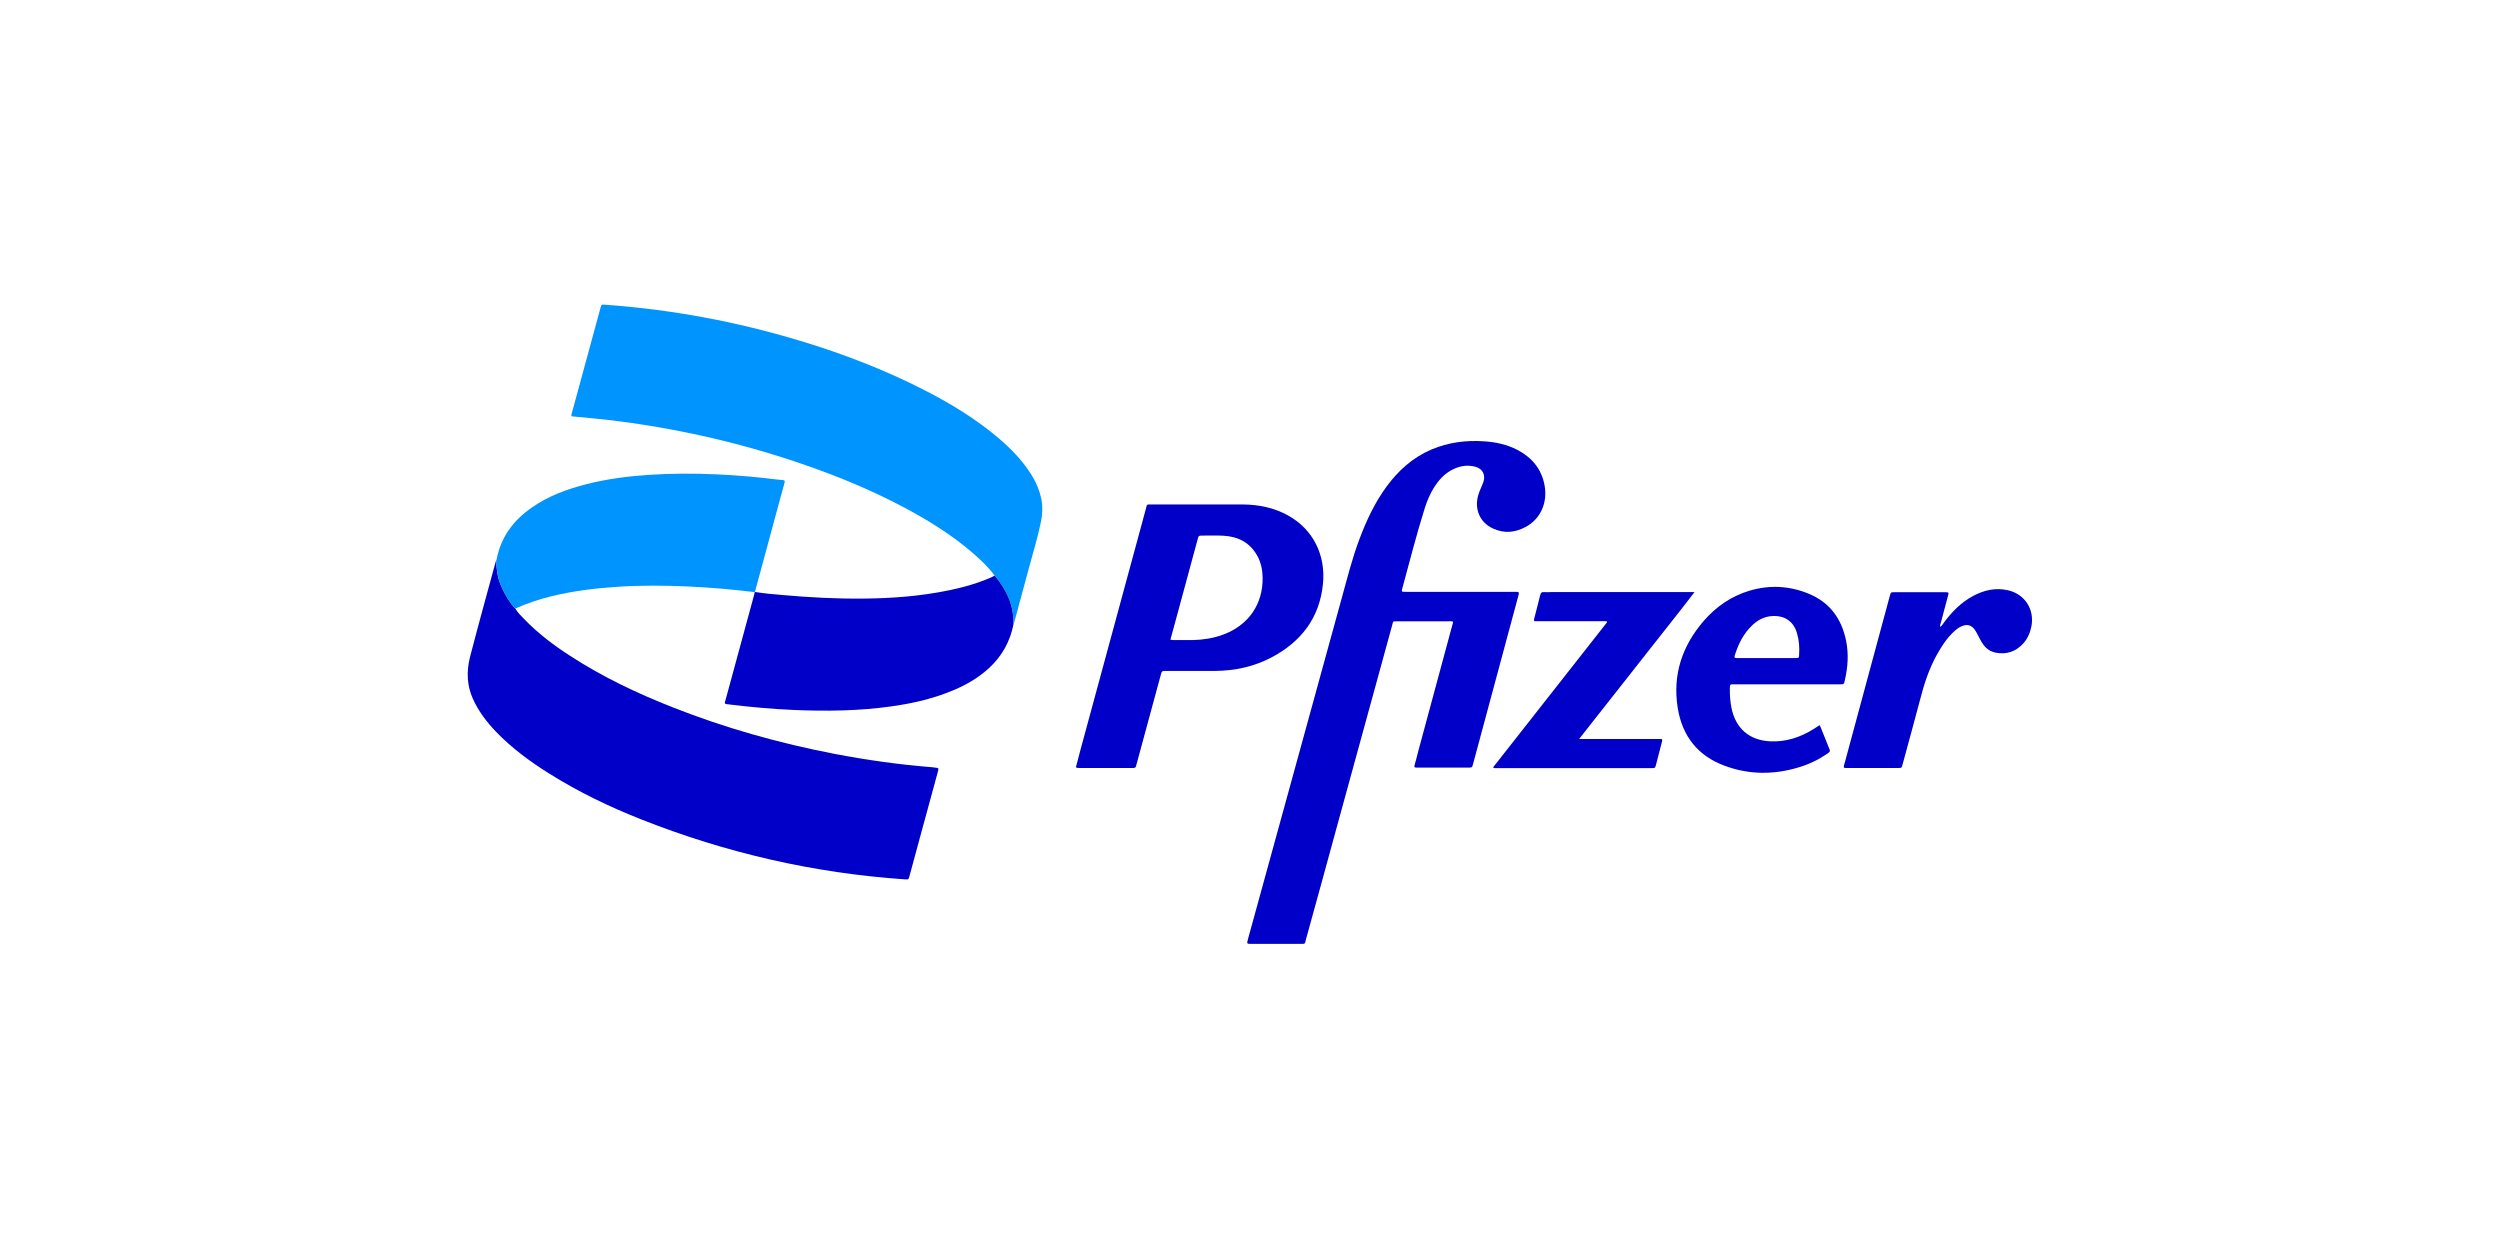
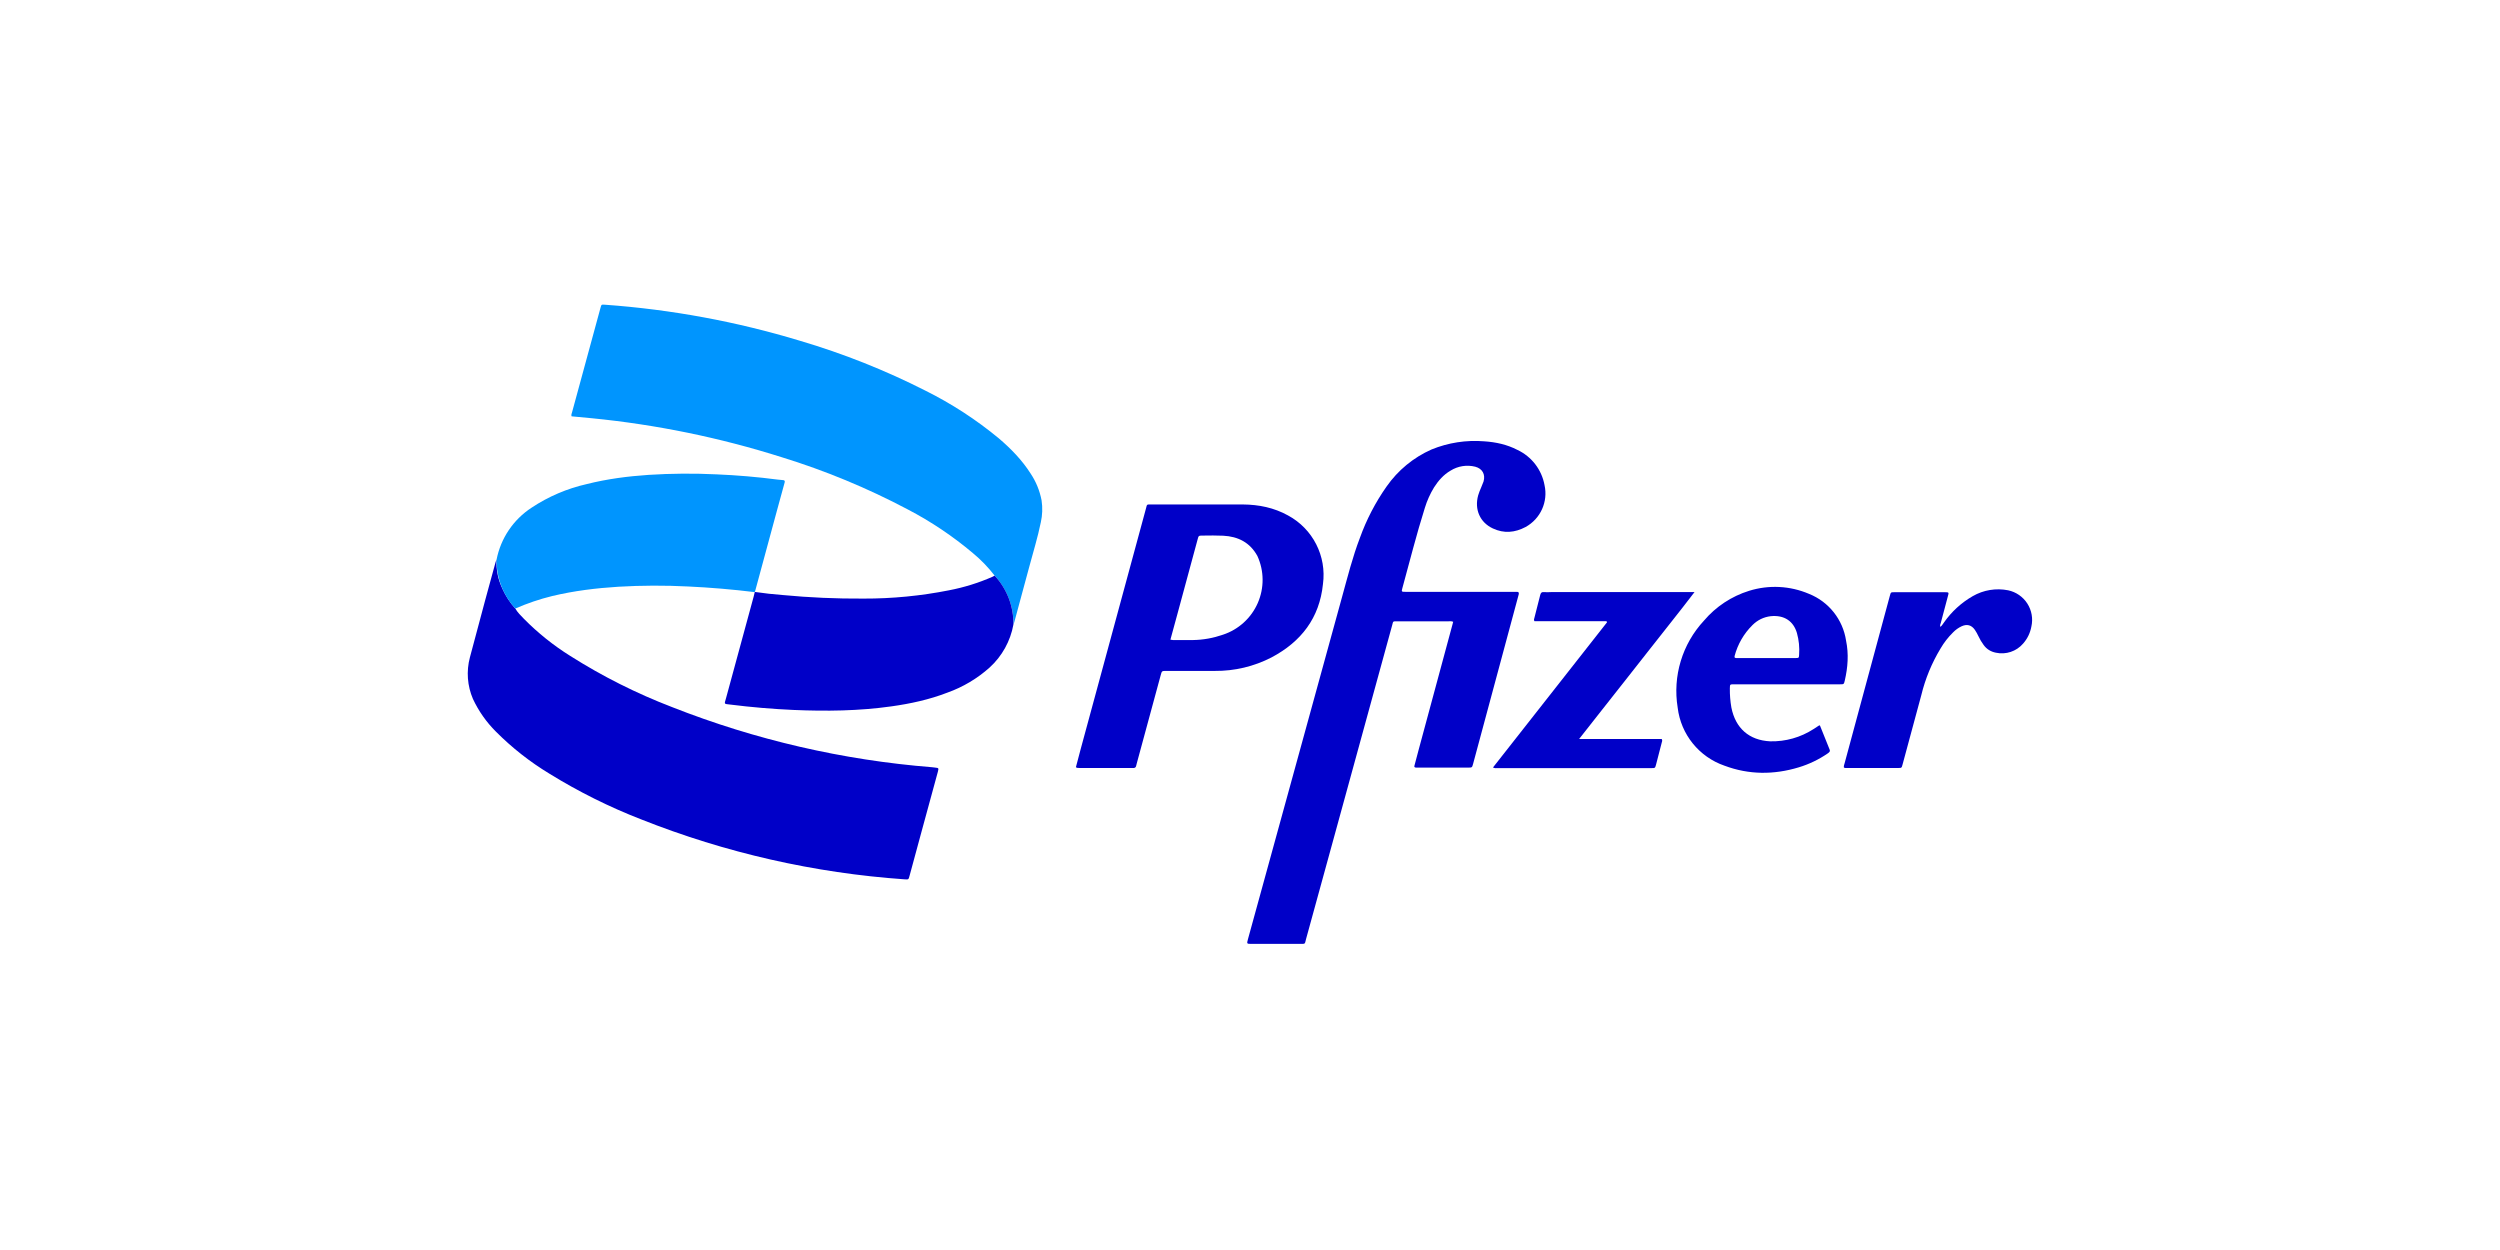
- <svg xmlns="http://www.w3.org/2000/svg" width="196" height="98" viewBox="0 0 196 98" fill="none">
-   <path d="M40.4 47.71C40.58 48.02 40.83 48.26 41.08 48.52C42.16 49.64 43.39 50.58 44.7 51.42C47.22 53.06 49.92 54.34 52.7 55.44C56.83 57.07 61.09 58.27 65.46 59.11C67.98 59.59 70.52 59.95 73.07 60.15C73.16 60.16 73.24 60.17 73.32 60.18C73.6 60.21 73.6 60.22 73.53 60.5C73.1 62.08 72.67 63.65 72.24 65.23C71.93 66.37 71.62 67.52 71.31 68.66C71.23 68.96 71.23 68.96 70.93 68.94C63.8 68.45 56.92 66.87 50.27 64.24C47.77 63.25 45.36 62.09 43.08 60.66C41.56 59.71 40.13 58.66 38.88 57.36C38.15 56.6 37.52 55.77 37.08 54.8C36.6 53.74 36.57 52.66 36.84 51.54C37.22 50.04 37.64 48.55 38.04 47.05C38.31 46.05 38.58 45.05 38.86 44.05C38.88 43.99 38.91 43.93 38.93 43.87C38.89 44.67 39.04 45.44 39.39 46.16C39.67 46.73 39.97 47.26 40.4 47.71Z" fill="#0000C8" />
-   <path d="M77.98 45.13C77.49 44.46 76.89 43.9 76.27 43.36C74.71 42.01 72.98 40.92 71.17 39.94C68.01 38.23 64.69 36.93 61.27 35.84C58.41 34.93 55.5 34.21 52.55 33.66C50.51 33.28 48.46 32.98 46.4 32.79C45.87 32.74 45.34 32.69 44.81 32.64C44.77 32.52 44.82 32.42 44.85 32.32C45.59 29.59 46.33 26.86 47.08 24.13C47.15 23.87 47.15 23.87 47.43 23.89C52.64 24.26 57.74 25.21 62.73 26.72C66.12 27.74 69.41 29.01 72.56 30.63C74.6 31.68 76.55 32.87 78.3 34.36C79.25 35.17 80.11 36.05 80.79 37.11C81.21 37.76 81.52 38.46 81.66 39.23C81.76 39.81 81.72 40.38 81.6 40.95C81.36 42.13 81 43.29 80.69 44.45C80.3 45.89 79.91 47.33 79.52 48.78C79.5 48.84 79.48 48.9 79.46 48.96C79.51 47.48 78.91 46.24 77.98 45.13Z" fill="#0095FE" />
-   <path d="M113.93 48.75C113.8 48.69 113.69 48.71 113.58 48.71C112.24 48.71 110.91 48.71 109.57 48.71C109.16 48.71 109.24 48.7 109.14 49.04C107.64 54.52 106.13 60 104.63 65.48C103.89 68.19 103.15 70.9 102.4 73.6C102.28 74.03 102.38 74 101.9 74C100.64 74 99.38 74 98.12 74C97.74 74 97.74 74 97.84 73.63C98.95 69.59 100.06 65.56 101.17 61.52C102.52 56.61 103.87 51.7 105.22 46.79C105.65 45.24 106.04 43.67 106.62 42.16C107.16 40.74 107.81 39.37 108.71 38.14C109.64 36.88 110.77 35.86 112.23 35.24C113.56 34.68 114.94 34.5 116.37 34.6C117.27 34.66 118.15 34.85 118.96 35.27C120.09 35.86 120.85 36.75 121.09 38.03C121.35 39.41 120.78 40.69 119.6 41.32C118.77 41.76 117.91 41.84 117.04 41.43C116.03 40.96 115.58 39.94 115.89 38.83C115.95 38.61 116.04 38.41 116.13 38.2C116.19 38.05 116.26 37.91 116.31 37.75C116.47 37.19 116.22 36.74 115.66 36.59C114.97 36.41 114.33 36.55 113.72 36.9C113.17 37.22 112.77 37.68 112.43 38.21C112.12 38.71 111.89 39.25 111.71 39.81C111.05 41.9 110.52 44.02 109.94 46.13C109.87 46.39 109.88 46.4 110.18 46.4C112.14 46.4 114.09 46.4 116.05 46.4C116.94 46.4 117.82 46.4 118.71 46.4C118.78 46.4 118.86 46.4 118.93 46.4C119.07 46.4 119.09 46.47 119.07 46.59C119.06 46.64 119.04 46.69 119.03 46.74C117.85 51.12 116.67 55.5 115.49 59.89C115.41 60.18 115.41 60.18 115.1 60.18C113.8 60.18 112.49 60.18 111.19 60.18C111.14 60.18 111.08 60.18 111.03 60.18C110.9 60.18 110.86 60.12 110.9 60C111.01 59.6 111.12 59.2 111.22 58.79C112.1 55.54 112.97 52.29 113.85 49.05C113.88 48.97 113.9 48.87 113.93 48.75Z" fill="#0000C8" />
-   <path d="M84.35 60.15C84.48 59.67 84.6 59.19 84.73 58.71C86.35 52.75 87.96 46.8 89.58 40.84C89.67 40.52 89.75 40.2 89.84 39.88C89.94 39.52 89.87 39.55 90.29 39.55C91.64 39.55 92.98 39.55 94.33 39.55C95.37 39.55 96.4 39.55 97.44 39.55C98.69 39.56 99.88 39.8 100.98 40.41C102.99 41.53 103.94 43.55 103.72 45.79C103.45 48.45 102.01 50.31 99.69 51.54C98.3 52.27 96.81 52.59 95.24 52.6C93.97 52.61 92.7 52.6 91.43 52.6C91.09 52.6 91.09 52.6 91 52.93C90.37 55.24 89.75 57.55 89.12 59.86C89.11 59.9 89.09 59.94 89.09 59.98C89.07 60.17 88.96 60.23 88.78 60.21C88.76 60.21 88.74 60.21 88.72 60.21C87.36 60.21 86.01 60.21 84.65 60.21C84.55 60.2 84.45 60.23 84.35 60.15ZM91.76 50.15C91.85 50.16 91.9 50.18 91.96 50.18C92.48 50.18 93.01 50.19 93.53 50.18C94.33 50.16 95.12 50.04 95.88 49.76C97.87 49.03 99.02 47.38 98.99 45.29C98.98 44.69 98.87 44.12 98.58 43.59C98 42.53 97.07 42.06 95.9 42C95.37 41.97 94.83 41.99 94.3 41.99C93.97 41.99 93.97 41.99 93.89 42.3C93.36 44.26 92.83 46.22 92.3 48.17C92.12 48.81 91.95 49.46 91.76 50.15Z" fill="#0000C8" />
-   <path d="M40.4 47.71C39.96 47.26 39.66 46.73 39.39 46.17C39.04 45.45 38.9 44.68 38.93 43.88C39.26 42.12 40.24 40.8 41.68 39.8C42.99 38.88 44.47 38.34 46.01 37.95C47.6 37.55 49.21 37.34 50.85 37.23C52.63 37.11 54.41 37.11 56.19 37.19C57.79 37.26 59.38 37.4 60.97 37.6C61.11 37.62 61.25 37.63 61.38 37.64C61.52 37.65 61.55 37.71 61.51 37.85C61.3 38.58 61.11 39.31 60.91 40.04C60.35 42.12 59.78 44.2 59.22 46.28C59.21 46.32 59.19 46.36 59.18 46.4H59.16L59.15 46.42C57.42 46.21 55.69 46.06 53.95 45.98C52.13 45.9 50.3 45.88 48.48 46C46.73 46.11 45 46.32 43.29 46.73C42.31 46.97 41.34 47.29 40.4 47.71Z" fill="#0095FE" />
-   <path d="M59.17 46.43L59.18 46.41H59.2C59.92 46.53 60.64 46.59 61.36 46.65C63.46 46.84 65.57 46.95 67.69 46.93C69.95 46.91 72.19 46.74 74.4 46.28C75.57 46.04 76.72 45.71 77.81 45.22C77.87 45.19 77.92 45.16 77.98 45.13C78.91 46.24 79.51 47.48 79.45 48.97C79.19 50.29 78.57 51.41 77.59 52.33C76.63 53.23 75.5 53.84 74.28 54.3C72.86 54.85 71.38 55.17 69.88 55.38C67.33 55.74 64.78 55.77 62.21 55.66C60.56 55.59 58.91 55.44 57.27 55.24C56.72 55.18 56.79 55.22 56.92 54.74C57.64 52.09 58.36 49.45 59.08 46.8C59.12 46.68 59.14 46.55 59.17 46.43Z" fill="#0000C8" />
-   <path d="M142.68 56.87C142.94 57.51 143.18 58.13 143.44 58.76C143.51 58.92 143.4 58.99 143.29 59.07C142.59 59.55 141.83 59.92 141.02 60.16C139.07 60.75 137.12 60.75 135.2 60.03C133.09 59.25 131.88 57.69 131.53 55.48C131.12 52.88 131.89 50.62 133.59 48.66C134.55 47.56 135.72 46.75 137.13 46.32C138.72 45.84 140.3 45.92 141.83 46.56C143.46 47.24 144.38 48.51 144.73 50.22C144.95 51.28 144.87 52.32 144.63 53.36C144.56 53.65 144.56 53.65 144.24 53.65C141.56 53.65 138.88 53.65 136.2 53.65C136.11 53.65 136.03 53.65 135.94 53.65C135.62 53.65 135.63 53.65 135.62 53.97C135.61 54.47 135.65 54.97 135.74 55.47C136.06 57.09 137.13 58.04 138.78 58.12C140.01 58.18 141.14 57.81 142.18 57.16C142.32 57.07 142.47 56.97 142.61 56.88C142.62 56.88 142.63 56.88 142.68 56.87ZM136.01 51.57C136.04 51.58 136.07 51.59 136.1 51.59C137.67 51.59 139.24 51.59 140.81 51.59C141.02 51.59 141.04 51.57 141.05 51.34C141.09 50.76 141.05 50.19 140.88 49.63C140.61 48.71 139.9 48.2 138.82 48.31C138.27 48.37 137.8 48.62 137.4 49C136.68 49.67 136.27 50.52 135.99 51.44C135.99 51.48 135.98 51.52 136.01 51.57Z" fill="#0000C8" />
-   <path d="M125.95 48.7C124.06 48.7 122.17 48.7 120.3 48.7C120.23 48.59 120.28 48.51 120.3 48.43C120.45 47.84 120.61 47.25 120.75 46.66C120.79 46.49 120.86 46.4 121.05 46.42C121.23 46.44 121.41 46.42 121.59 46.42C125.19 46.42 128.79 46.42 132.39 46.42C132.51 46.42 132.64 46.42 132.85 46.42C132.22 47.26 131.61 48.01 131.02 48.77C130.43 49.53 129.83 50.28 129.23 51.04C128.63 51.8 128.03 52.57 127.43 53.33C126.83 54.09 126.24 54.84 125.64 55.6C125.04 56.36 124.44 57.12 123.8 57.94C126.02 57.94 128.16 57.94 130.28 57.94C130.35 58.06 130.3 58.14 130.28 58.22C130.13 58.8 129.98 59.38 129.83 59.96C129.76 60.21 129.76 60.22 129.48 60.22C128.42 60.22 127.36 60.22 126.31 60.22C123.35 60.22 120.39 60.22 117.43 60.22C117.32 60.22 117.2 60.25 117.05 60.17C120.04 56.37 123.01 52.58 125.99 48.79C125.98 48.75 125.97 48.73 125.95 48.7Z" fill="#0000C8" />
-   <path d="M152.12 49.15C152.26 49.05 152.32 48.91 152.41 48.8C153.03 47.97 153.74 47.24 154.66 46.74C155.53 46.27 156.45 46.05 157.44 46.28C158.76 46.59 159.52 47.79 159.26 49.12C159.16 49.62 158.96 50.08 158.61 50.46C158.03 51.09 157.31 51.33 156.47 51.17C156.07 51.09 155.76 50.89 155.52 50.57C155.36 50.36 155.23 50.12 155.11 49.88C155.02 49.71 154.94 49.54 154.83 49.38C154.56 49 154.22 48.91 153.79 49.1C153.53 49.21 153.32 49.39 153.12 49.58C152.73 49.95 152.42 50.38 152.14 50.84C151.43 51.97 150.97 53.21 150.63 54.5C150.15 56.32 149.65 58.13 149.16 59.94C149.09 60.21 149.08 60.21 148.82 60.21C147.48 60.21 146.15 60.21 144.81 60.21C144.73 60.21 144.64 60.23 144.56 60.17C144.54 60.05 144.59 59.94 144.62 59.83C145.65 56.02 146.68 52.2 147.71 48.39C147.86 47.82 148.02 47.26 148.17 46.69C148.24 46.44 148.24 46.43 148.49 46.43C149.83 46.43 151.16 46.43 152.5 46.43C152.79 46.43 152.8 46.45 152.72 46.72C152.54 47.42 152.35 48.12 152.16 48.83C152.13 48.92 152.08 49.02 152.12 49.15Z" fill="#0000C8" />
+ <svg xmlns="http://www.w3.org/2000/svg" width="196" height="98" fill="none" viewBox="0 0 196 98">
+   <path fill="#0000c8" d="M40.4 47.71c.18.31.43.55.68.81a20 20 0 0 0 3.62 2.9 45 45 0 0 0 8 4.02 71 71 0 0 0 20.37 4.71l.25.03c.28.03.28.04.21.32l-1.29 4.73-.93 3.43c-.08.3-.08.3-.38.28a69 69 0 0 1-20.66-4.7 44 44 0 0 1-7.19-3.58 22 22 0 0 1-4.2-3.3 9 9 0 0 1-1.8-2.56 5 5 0 0 1-.24-3.26l1.2-4.49.82-3 .07-.18q-.06 1.2.46 2.29a6 6 0 0 0 1.01 1.55" />
+   <path fill="#0095fe" d="M77.98 45.13a11 11 0 0 0-1.71-1.77 28 28 0 0 0-5.1-3.42 57 57 0 0 0-9.9-4.1 73 73 0 0 0-14.87-3.05l-1.59-.15c-.04-.12.01-.22.04-.32l2.23-8.19c.07-.26.07-.26.35-.24a70 70 0 0 1 15.3 2.83 58 58 0 0 1 9.83 3.91 30 30 0 0 1 5.74 3.73c.95.81 1.81 1.69 2.49 2.75q.65.97.87 2.12.13.87-.06 1.72c-.24 1.18-.6 2.34-.91 3.5l-1.17 4.33-.06.18a5.6 5.6 0 0 0-1.48-3.83" />
+   <path fill="#0000c8" d="M113.93 48.75c-.13-.06-.24-.04-.35-.04h-4.01c-.41 0-.33-.01-.43.33l-4.51 16.44-2.23 8.12c-.12.43-.02.4-.5.4h-3.78c-.38 0-.38 0-.28-.37l3.33-12.11 4.05-14.73c.43-1.55.82-3.12 1.4-4.63a17 17 0 0 1 2.09-4.02 8.5 8.5 0 0 1 3.52-2.9 9 9 0 0 1 4.14-.64c.9.06 1.78.25 2.59.67a3.8 3.8 0 0 1 2.13 2.76 3 3 0 0 1-1.49 3.29c-.83.44-1.69.52-2.56.11-1.01-.47-1.46-1.49-1.15-2.6q.1-.32.24-.63.1-.22.18-.45c.16-.56-.09-1.01-.65-1.16a2.5 2.5 0 0 0-1.94.31c-.55.32-.95.78-1.29 1.31a7 7 0 0 0-.72 1.6c-.66 2.09-1.19 4.21-1.77 6.32-.07.26-.06.27.24.27h8.75c.14 0 .16.07.14.19l-.04.15-3.54 13.15c-.08.29-.08.29-.39.29h-4.07q-.2 0-.13-.18l.32-1.21 2.63-9.74zm-29.58 11.4.38-1.44 4.85-17.87.26-.96c.1-.36.03-.33.45-.33h7.15c1.25.01 2.44.25 3.54.86a5.3 5.3 0 0 1 2.74 5.38c-.27 2.66-1.71 4.52-4.03 5.75a9.5 9.5 0 0 1-4.45 1.06h-3.81c-.34 0-.34 0-.43.33l-1.88 6.93-.03.12q-.03.27-.31.23h-4.13c-.1-.01-.2.02-.3-.06m7.41-10 .2.03h1.57q1.2-.02 2.35-.42a4.52 4.52 0 0 0 2.7-6.17C98 42.53 97.07 42.06 95.9 42q-.8-.03-1.6-.01c-.33 0-.33 0-.41.31l-1.59 5.87z" />
+   <path fill="#0095fe" d="M40.4 47.71a5.6 5.6 0 0 1-1.47-3.83 6.3 6.3 0 0 1 2.75-4.08 13 13 0 0 1 4.33-1.85c1.59-.4 3.2-.61 4.84-.72q2.67-.17 5.34-.04 2.4.1 4.78.41l.41.04q.2 0 .13.21l-.6 2.19-1.69 6.24-.04.12h-.02l-.01.02a70 70 0 0 0-5.2-.44 50 50 0 0 0-5.47.02c-1.75.11-3.48.32-5.19.73q-1.47.36-2.89.98" />
+   <path fill="#0000c8" d="m59.17 46.43.01-.02h.02q1.08.16 2.16.24 3.15.3 6.33.28a34 34 0 0 0 6.71-.65q1.77-.34 3.41-1.06l.17-.09a5.5 5.5 0 0 1 1.47 3.84 6 6 0 0 1-1.86 3.36 10 10 0 0 1-3.31 1.97c-1.42.55-2.9.87-4.4 1.08-2.55.36-5.1.39-7.67.28q-2.48-.11-4.94-.42c-.55-.06-.48-.02-.35-.5l2.16-7.94zm83.51 10.44.76 1.89c.07.16-.04.23-.15.31q-1.05.72-2.27 1.09c-1.95.59-3.9.59-5.82-.13a5.5 5.5 0 0 1-3.67-4.55 8.1 8.1 0 0 1 2.06-6.82 7.6 7.6 0 0 1 3.54-2.34 6.8 6.8 0 0 1 4.7.24 4.7 4.7 0 0 1 2.9 3.66c.22 1.06.14 2.1-.1 3.14-.07.29-.07.29-.39.29h-8.3c-.32 0-.31 0-.32.32q-.01.75.12 1.5c.32 1.62 1.39 2.57 3.04 2.65a6 6 0 0 0 3.4-.96l.43-.28zm-6.67-5.3.09.02h4.71c.21 0 .23-.02.24-.25a5 5 0 0 0-.17-1.71c-.27-.92-.98-1.43-2.06-1.32q-.82.1-1.42.69a5.3 5.3 0 0 0-1.41 2.44q-.01.06.02.13" />
+   <path fill="#0000c8" d="M125.95 48.7h-5.65c-.07-.11-.02-.19 0-.27l.45-1.77c.04-.17.11-.26.3-.24q.27.02.54 0h11.26c-.63.84-1.24 1.59-1.83 2.35l-1.79 2.27-1.8 2.29-1.79 2.27-1.84 2.34h6.48c.07.12.02.2 0 .28l-.45 1.74c-.07.25-.07.26-.35.26h-12.05c-.11 0-.23.03-.38-.05l8.94-11.38zm26.17.45c.14-.1.2-.24.29-.35a7 7 0 0 1 2.25-2.06 4 4 0 0 1 2.78-.46 2.37 2.37 0 0 1 1.82 2.84q-.14.76-.65 1.34a2.2 2.2 0 0 1-2.14.71q-.6-.12-.95-.6a4 4 0 0 1-.41-.69q-.12-.26-.28-.5-.4-.57-1.04-.28-.38.18-.67.48a6 6 0 0 0-.98 1.26 13 13 0 0 0-1.51 3.66l-1.47 5.44c-.07.27-.08.27-.34.27h-4.01c-.08 0-.17.02-.25-.04-.02-.12.03-.23.06-.34l3.09-11.44.46-1.7c.07-.25.07-.26.32-.26h4.01c.29 0 .3.02.22.29l-.56 2.11c-.03.09-.08.19-.04.32" />
</svg>
